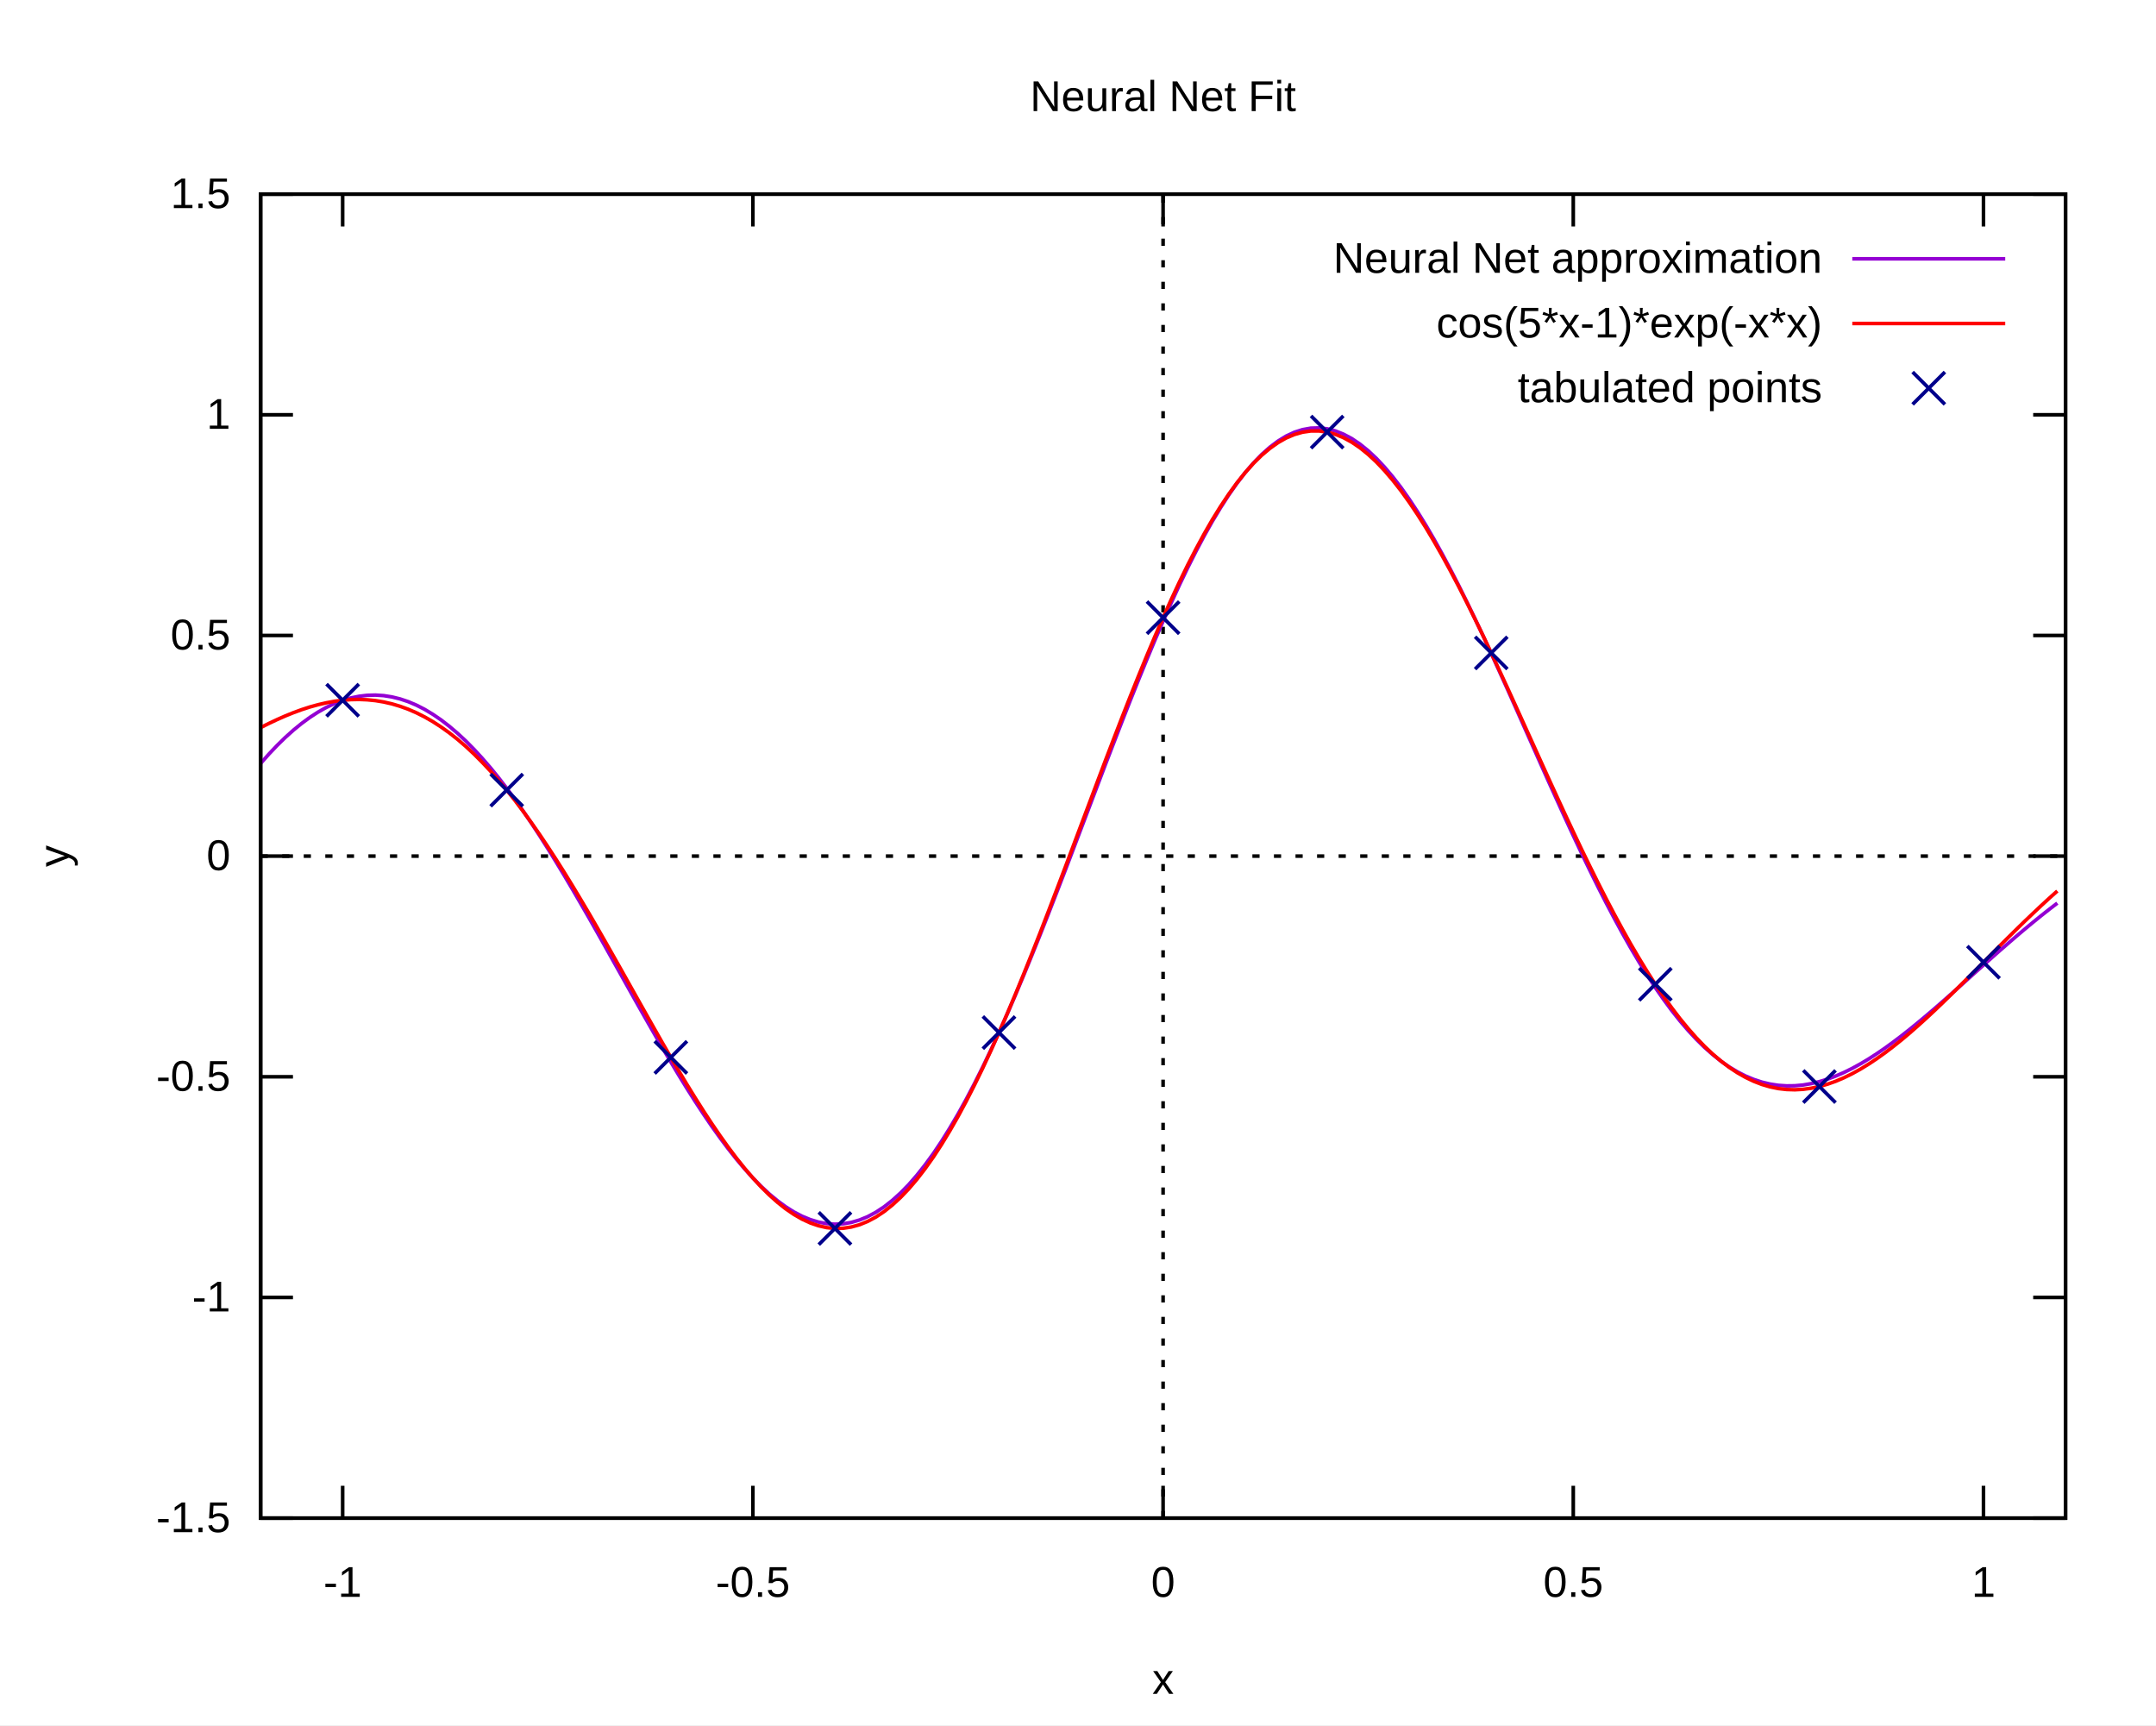
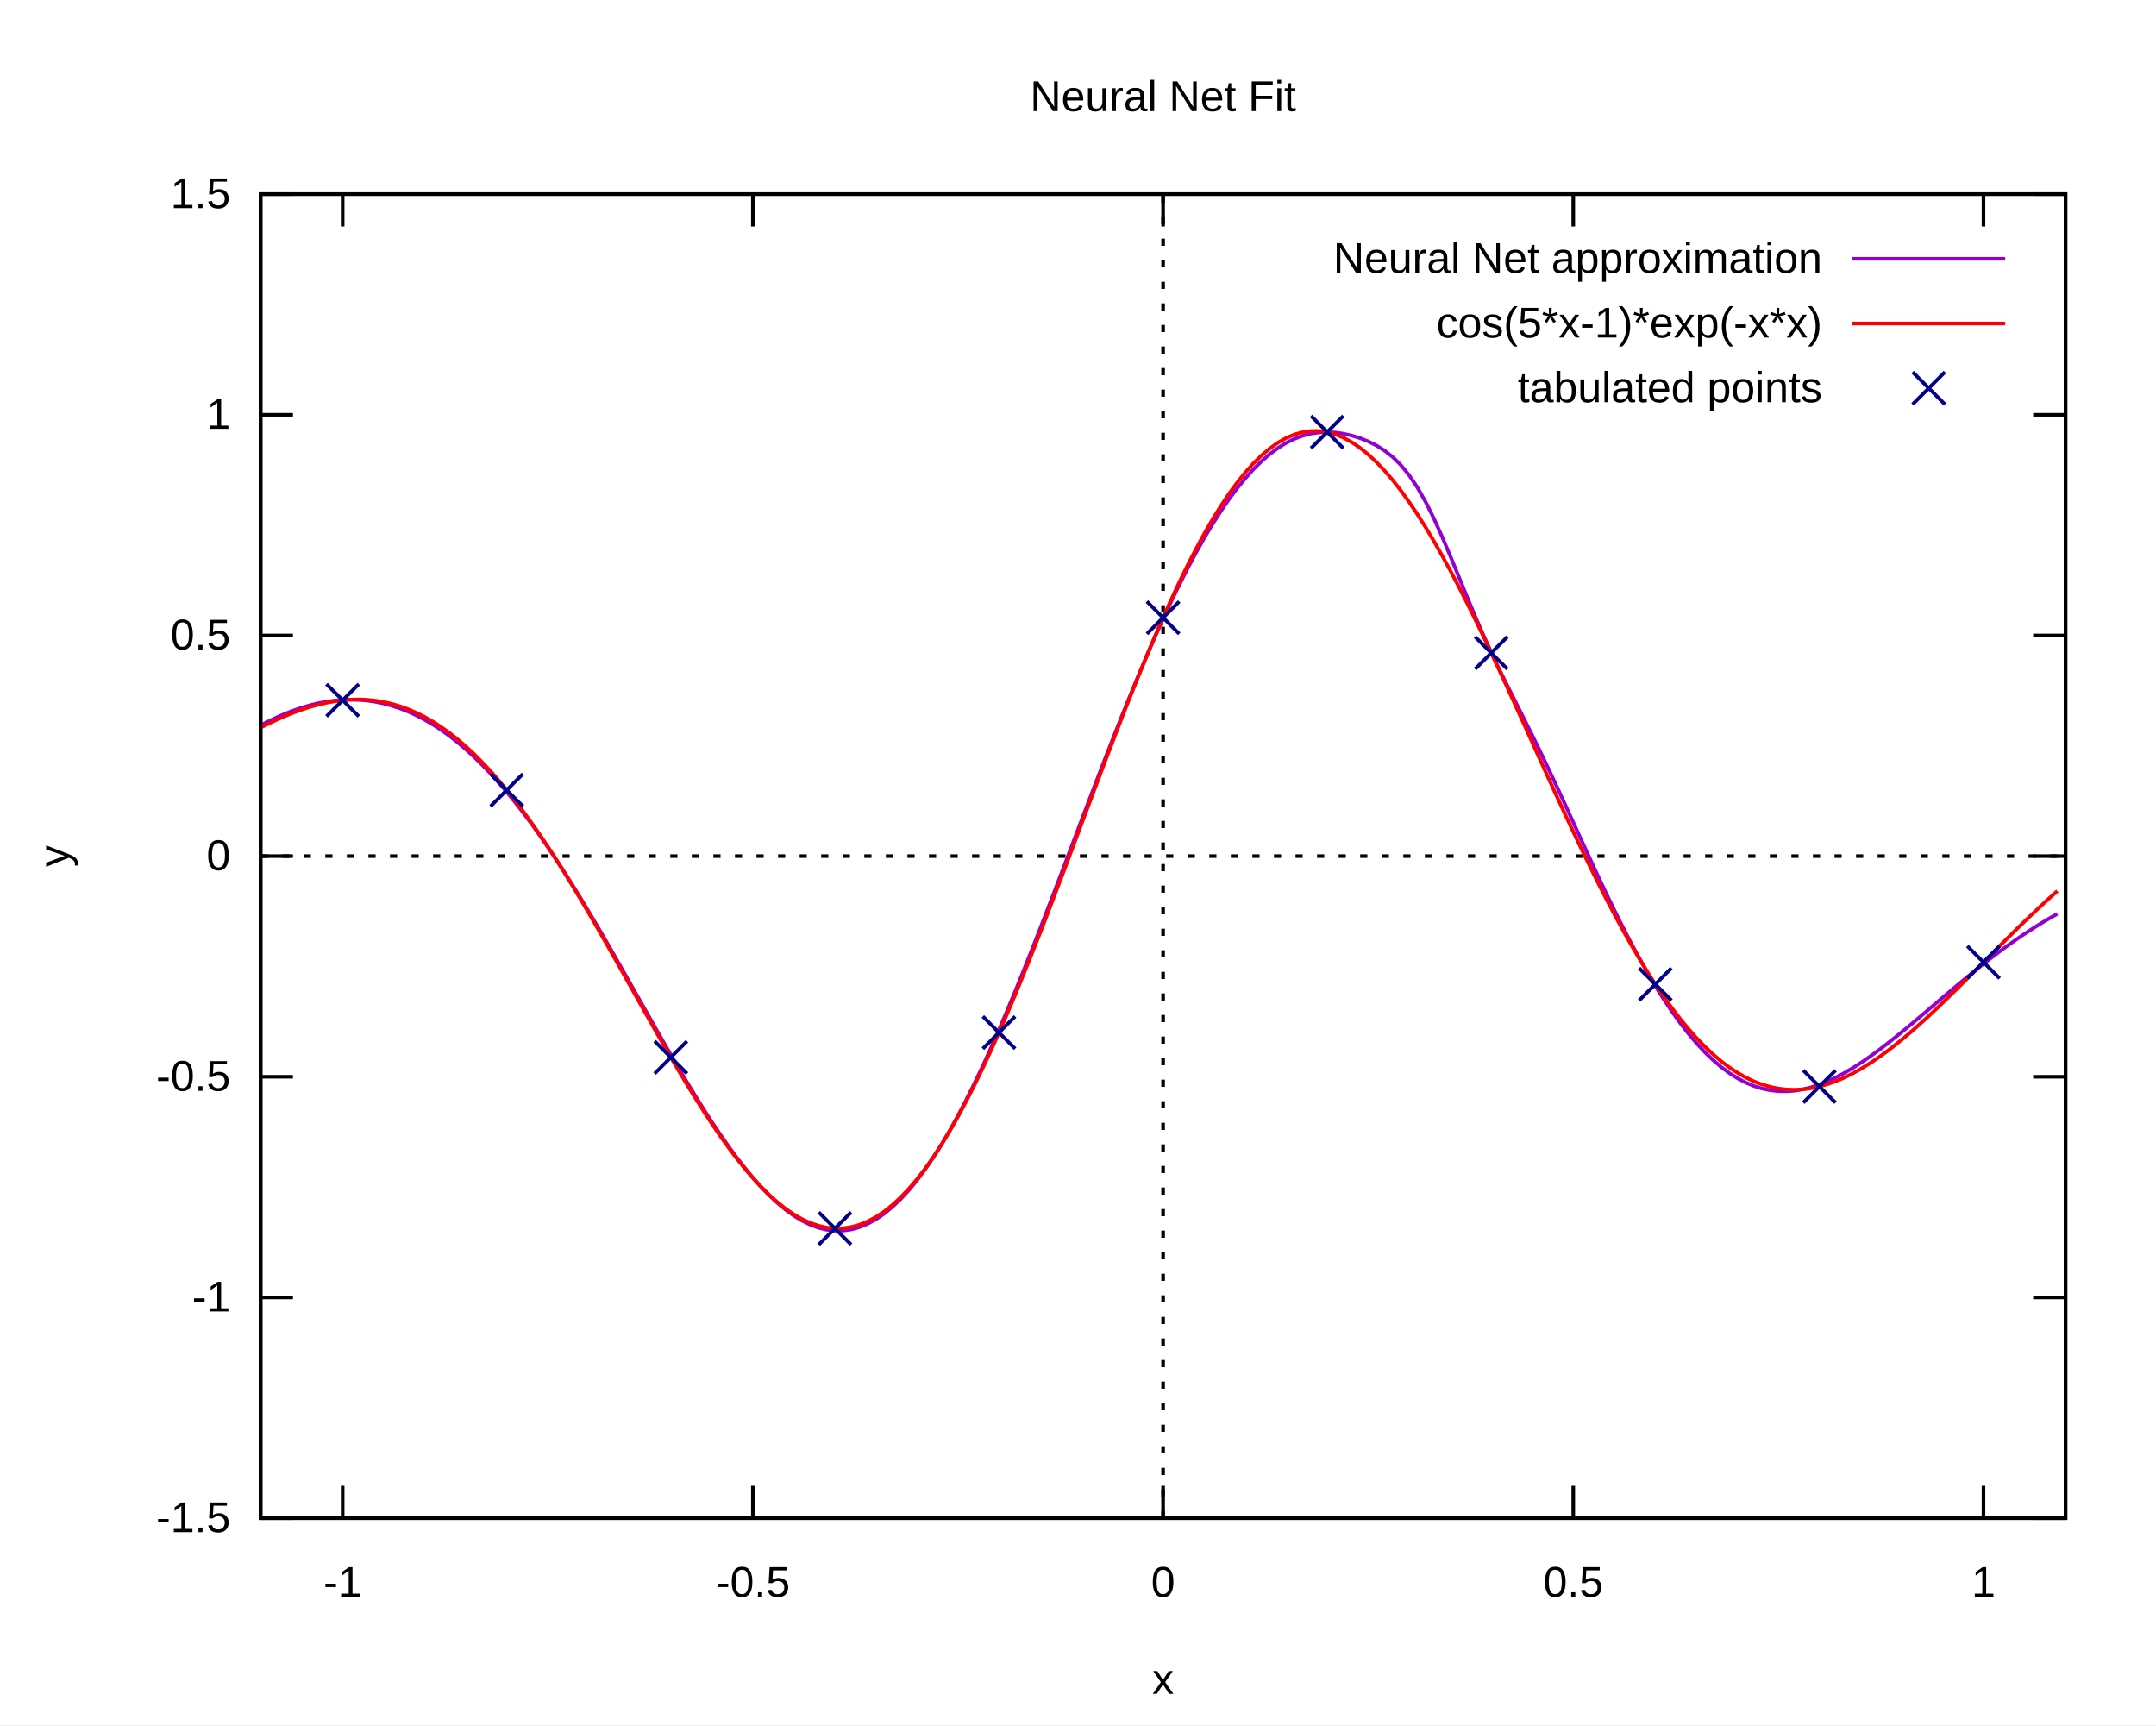
<svg xmlns="http://www.w3.org/2000/svg" xmlns:xlink="http://www.w3.org/1999/xlink" width="600" height="480" viewBox="0 0 600 480">
  <g id="gnuplot_canvas">
    <rect x="0" y="0" width="600" height="480" fill="#ffffff" />
    <defs>
      <circle id="gpDot" r="0.5" stroke-width="0.5" stroke="currentColor" />
      <path id="gpPt0" stroke-width="0.222" stroke="currentColor" d="M-1,0 h2 M0,-1 v2" />
      <path id="gpPt1" stroke-width="0.222" stroke="currentColor" d="M-1,-1 L1,1 M1,-1 L-1,1" />
      <path id="gpPt2" stroke-width="0.222" stroke="currentColor" d="M-1,0 L1,0 M0,-1 L0,1 M-1,-1 L1,1 M-1,1 L1,-1" />
      <rect id="gpPt3" stroke-width="0.222" stroke="currentColor" x="-1" y="-1" width="2" height="2" />
      <rect id="gpPt4" stroke-width="0.222" stroke="currentColor" fill="currentColor" x="-1" y="-1" width="2" height="2" />
      <circle id="gpPt5" stroke-width="0.222" stroke="currentColor" cx="0" cy="0" r="1" />
      <use xlink:href="#gpPt5" id="gpPt6" fill="currentColor" stroke="none" />
      <path id="gpPt7" stroke-width="0.222" stroke="currentColor" d="M0,-1.33 L-1.33,0.67 L1.33,0.67 z" />
      <use xlink:href="#gpPt7" id="gpPt8" fill="currentColor" stroke="none" />
      <use xlink:href="#gpPt7" id="gpPt9" stroke="currentColor" transform="rotate(180)" />
      <use xlink:href="#gpPt9" id="gpPt10" fill="currentColor" stroke="none" />
      <use xlink:href="#gpPt3" id="gpPt11" stroke="currentColor" transform="rotate(45)" />
      <use xlink:href="#gpPt11" id="gpPt12" fill="currentColor" stroke="none" />
      <path id="gpPt13" stroke-width="0.222" stroke="currentColor" d="M0,1.330 L1.265,0.411 L0.782,-1.067 L-0.782,-1.076 L-1.265,0.411 z" />
      <use xlink:href="#gpPt13" id="gpPt14" fill="currentColor" stroke="none" />
      <filter id="textbox" filterUnits="objectBoundingBox" x="0" y="0" height="1" width="1">
        <feFlood flood-color="#FFFFFF" flood-opacity="1" result="bgnd" />
        <feComposite in="SourceGraphic" in2="bgnd" operator="atop" />
      </filter>
      <filter id="greybox" filterUnits="objectBoundingBox" x="0" y="0" height="1" width="1">
        <feFlood flood-color="lightgrey" flood-opacity="1" result="grey" />
        <feComposite in="SourceGraphic" in2="grey" operator="atop" />
      </filter>
    </defs>
    <g fill="none" color="#FFFFFF" stroke="currentColor" stroke-width="1.00" stroke-linecap="butt" stroke-linejoin="miter">
</g>
    <g fill="none" color="black" stroke="currentColor" stroke-width="1.00" stroke-linecap="butt" stroke-linejoin="miter">
      <path stroke="black" d="M72.53,422.40 L81.53,422.40 M574.82,422.40 L565.82,422.40  " />
      <g transform="translate(64.14,426.30)" stroke="none" fill="black" font-family="Arial" font-size="12.00" text-anchor="end">
        <text>
          <tspan font-family="Arial">-1.5</tspan>
        </text>
      </g>
    </g>
    <g fill="none" color="black" stroke="currentColor" stroke-width="1.00" stroke-linecap="butt" stroke-linejoin="miter">
      <path stroke="black" d="M72.53,361.00 L81.53,361.00 M574.82,361.00 L565.82,361.00  " />
      <g transform="translate(64.14,364.90)" stroke="none" fill="black" font-family="Arial" font-size="12.00" text-anchor="end">
        <text>
          <tspan font-family="Arial">-1</tspan>
        </text>
      </g>
    </g>
    <g fill="none" color="black" stroke="currentColor" stroke-width="1.00" stroke-linecap="butt" stroke-linejoin="miter">
      <path stroke="black" d="M72.53,299.60 L81.53,299.60 M574.82,299.60 L565.82,299.60  " />
      <g transform="translate(64.14,303.50)" stroke="none" fill="black" font-family="Arial" font-size="12.00" text-anchor="end">
        <text>
          <tspan font-family="Arial">-0.5</tspan>
        </text>
      </g>
    </g>
    <g fill="none" color="black" stroke="currentColor" stroke-width="1.00" stroke-linecap="butt" stroke-linejoin="miter">
      <path stroke="black" d="M72.53,238.20 L81.53,238.20 M574.82,238.20 L565.82,238.20  " />
      <g transform="translate(64.14,242.10)" stroke="none" fill="black" font-family="Arial" font-size="12.00" text-anchor="end">
        <text>
          <tspan font-family="Arial"> 0</tspan>
        </text>
      </g>
    </g>
    <g fill="none" color="black" stroke="currentColor" stroke-width="1.00" stroke-linecap="butt" stroke-linejoin="miter">
      <path stroke="black" d="M72.53,176.81 L81.53,176.81 M574.82,176.81 L565.82,176.81  " />
      <g transform="translate(64.14,180.71)" stroke="none" fill="black" font-family="Arial" font-size="12.00" text-anchor="end">
        <text>
          <tspan font-family="Arial"> 0.5</tspan>
        </text>
      </g>
    </g>
    <g fill="none" color="black" stroke="currentColor" stroke-width="1.00" stroke-linecap="butt" stroke-linejoin="miter">
      <path stroke="black" d="M72.53,115.41 L81.53,115.41 M574.82,115.41 L565.82,115.41  " />
      <g transform="translate(64.14,119.31)" stroke="none" fill="black" font-family="Arial" font-size="12.00" text-anchor="end">
        <text>
          <tspan font-family="Arial"> 1</tspan>
        </text>
      </g>
    </g>
    <g fill="none" color="black" stroke="currentColor" stroke-width="1.00" stroke-linecap="butt" stroke-linejoin="miter">
      <path stroke="black" d="M72.53,54.01 L81.53,54.01 M574.82,54.01 L565.82,54.01  " />
      <g transform="translate(64.14,57.91)" stroke="none" fill="black" font-family="Arial" font-size="12.00" text-anchor="end">
        <text>
          <tspan font-family="Arial"> 1.5</tspan>
        </text>
      </g>
    </g>
    <g fill="none" color="black" stroke="currentColor" stroke-width="1.00" stroke-linecap="butt" stroke-linejoin="miter">
      <path stroke="black" d="M95.36,422.40 L95.36,413.40 M95.36,54.01 L95.36,63.01  " />
      <g transform="translate(95.36,444.30)" stroke="none" fill="black" font-family="Arial" font-size="12.00" text-anchor="middle">
        <text>
          <tspan font-family="Arial">-1</tspan>
        </text>
      </g>
    </g>
    <g fill="none" color="black" stroke="currentColor" stroke-width="1.00" stroke-linecap="butt" stroke-linejoin="miter">
      <path stroke="black" d="M209.52,422.40 L209.52,413.40 M209.52,54.01 L209.52,63.01  " />
      <g transform="translate(209.52,444.30)" stroke="none" fill="black" font-family="Arial" font-size="12.00" text-anchor="middle">
        <text>
          <tspan font-family="Arial">-0.5</tspan>
        </text>
      </g>
    </g>
    <g fill="none" color="black" stroke="currentColor" stroke-width="1.00" stroke-linecap="butt" stroke-linejoin="miter">
      <path stroke="black" d="M323.68,422.40 L323.68,413.40 M323.68,54.01 L323.68,63.01  " />
      <g transform="translate(323.68,444.30)" stroke="none" fill="black" font-family="Arial" font-size="12.00" text-anchor="middle">
        <text>
          <tspan font-family="Arial"> 0</tspan>
        </text>
      </g>
    </g>
    <g fill="none" color="black" stroke="currentColor" stroke-width="1.00" stroke-linecap="butt" stroke-linejoin="miter">
      <path stroke="black" d="M437.83,422.40 L437.83,413.40 M437.83,54.01 L437.83,63.01  " />
      <g transform="translate(437.83,444.30)" stroke="none" fill="black" font-family="Arial" font-size="12.00" text-anchor="middle">
        <text>
          <tspan font-family="Arial"> 0.5</tspan>
        </text>
      </g>
    </g>
    <g fill="none" color="black" stroke="currentColor" stroke-width="1.00" stroke-linecap="butt" stroke-linejoin="miter">
      <path stroke="black" d="M551.99,422.40 L551.99,413.40 M551.99,54.01 L551.99,63.01  " />
      <g transform="translate(551.99,444.30)" stroke="none" fill="black" font-family="Arial" font-size="12.00" text-anchor="middle">
        <text>
          <tspan font-family="Arial"> 1</tspan>
        </text>
      </g>
    </g>
    <g fill="none" color="black" stroke="currentColor" stroke-width="1.00" stroke-linecap="butt" stroke-linejoin="miter">
</g>
    <g fill="none" color="gray" stroke="currentColor" stroke-width="1.00" stroke-linecap="butt" stroke-linejoin="miter">
      <path stroke="black" stroke-dasharray="2,4" d="M72.53,238.20 L574.82,238.20  " />
    </g>
    <g fill="none" color="gray" stroke="currentColor" stroke-width="1.00" stroke-linecap="butt" stroke-linejoin="miter">
      <path stroke="black" stroke-dasharray="2,4" d="M323.68,422.40 L323.68,54.01  " />
    </g>
    <g fill="none" color="black" stroke="currentColor" stroke-width="1.00" stroke-linecap="butt" stroke-linejoin="miter">
      <path stroke="black" d="M72.53,54.01 L72.53,422.40 L574.82,422.40 L574.82,54.01 L72.53,54.01 Z  " />
    </g>
    <g fill="none" color="black" stroke="currentColor" stroke-width="1.00" stroke-linecap="butt" stroke-linejoin="miter">
      <g transform="translate(19.18,238.21) rotate(270)" stroke="none" fill="black" font-family="Arial" font-size="12.00" text-anchor="middle">
        <text>
          <tspan font-family="Arial">y</tspan>
        </text>
      </g>
    </g>
    <g fill="none" color="black" stroke="currentColor" stroke-width="1.00" stroke-linecap="butt" stroke-linejoin="miter">
      <g transform="translate(323.67,471.30)" stroke="none" fill="black" font-family="Arial" font-size="12.00" text-anchor="middle">
        <text>
          <tspan font-family="Arial">x</tspan>
        </text>
      </g>
    </g>
    <g fill="none" color="black" stroke="currentColor" stroke-width="1.00" stroke-linecap="butt" stroke-linejoin="miter">
</g>
    <g id="gnuplot_plot_1">
      <g fill="none" color="black" stroke="currentColor" stroke-width="1.00" stroke-linecap="butt" stroke-linejoin="miter">
        <g transform="translate(507.09,75.91)" stroke="none" fill="black" font-family="Arial" font-size="12.00" text-anchor="end">
          <text>
            <tspan font-family="Arial">Neural Net approximation</tspan>
          </text>
        </g>
      </g>
      <g fill="none" color="black" stroke="currentColor" stroke-width="1.00" stroke-linecap="butt" stroke-linejoin="miter">
-         <path stroke="rgb(148,   0, 211)" d="M515.48,72.01 L558.04,72.01 M72.53,212.42 L74.81,209.84 L77.10,207.43 L79.38,205.20 L81.66,203.15 L83.95,201.28   L86.23,199.61 L88.51,198.13 L90.80,196.84 L93.08,195.76 L95.36,194.88 L97.64,194.20 L99.93,193.73 L102.21,193.46   L104.49,193.40 L106.78,193.55 L109.06,193.91 L111.34,194.47 L113.63,195.24 L115.91,196.21 L118.19,197.38 L120.48,198.76   L122.76,200.32 L125.04,202.08 L127.33,204.03 L129.61,206.15 L131.89,208.46 L134.17,210.94 L136.46,213.58 L138.74,216.38   L141.02,219.33 L143.31,222.43 L145.59,225.66 L147.87,229.02 L150.16,232.50 L152.44,236.09 L154.72,239.77 L157.01,243.55   L159.29,247.40 L161.57,251.32 L163.86,255.29 L166.14,259.31 L168.42,263.36 L170.70,267.44 L172.99,271.52 L175.27,275.60   L177.55,279.66 L179.84,283.69 L182.12,287.69 L184.40,291.62 L186.69,295.49 L188.97,299.28 L191.25,302.98 L193.54,306.58   L195.82,310.05 L198.10,313.40 L200.39,316.60 L202.67,319.65 L204.95,322.53 L207.24,325.24 L209.52,327.76 L211.80,330.08   L214.08,332.20 L216.37,334.10 L218.65,335.77 L220.93,337.21 L223.22,338.40 L225.50,339.34 L227.78,340.03 L230.07,340.46   L232.35,340.62 L234.63,340.51 L236.92,340.12 L239.20,339.45 L241.48,338.51 L243.77,337.28 L246.05,335.78 L248.33,333.99   L250.61,331.93 L252.90,329.59 L255.18,326.97 L257.46,324.09 L259.75,320.95 L262.03,317.55 L264.31,313.89 L266.60,310.00   L268.88,305.88 L271.16,301.53 L273.45,296.97 L275.73,292.21 L278.01,287.26 L280.30,282.14 L282.58,276.85 L284.86,271.42   L287.14,265.85 L289.43,260.17 L291.71,254.39 L293.99,248.52 L296.28,242.59 L298.56,236.61 L300.84,230.60 L303.13,224.57   L305.41,218.55 L307.69,212.56 L309.98,206.61 L312.26,200.72 L314.54,194.91 L316.83,189.20 L319.11,183.61 L321.39,178.15   L323.68,172.84 L325.96,167.70 L328.24,162.74 L330.52,157.99 L332.81,153.45 L335.09,149.14 L337.37,145.08 L339.66,141.28   L341.94,137.74 L344.22,134.49 L346.51,131.52 L348.79,128.86 L351.07,126.50 L353.36,124.46 L355.64,122.74 L357.92,121.34   L360.21,120.27 L362.49,119.54 L364.77,119.13 L367.05,119.06 L369.34,119.31 L371.62,119.90 L373.90,120.81 L376.19,122.03   L378.47,123.57 L380.75,125.41 L383.04,127.55 L385.32,129.98 L387.60,132.68 L389.89,135.65 L392.17,138.88 L394.45,142.34   L396.74,146.03 L399.02,149.93 L401.30,154.03 L403.58,158.31 L405.87,162.75 L408.15,167.34 L410.43,172.06 L412.72,176.89   L415.00,181.82 L417.28,186.83 L419.57,191.90 L421.85,197.00 L424.13,202.14 L426.42,207.28 L428.70,212.41 L430.98,217.51   L433.27,222.57 L435.55,227.58 L437.83,232.50 L440.11,237.34 L442.40,242.08 L444.68,246.70 L446.96,251.18 L449.25,255.53   L451.53,259.72 L453.81,263.75 L456.10,267.61 L458.38,271.29 L460.66,274.78 L462.95,278.07 L465.23,281.16 L467.51,284.04   L469.80,286.71 L472.08,289.17 L474.36,291.42 L476.65,293.44 L478.93,295.25 L481.21,296.85 L483.49,298.22 L485.78,299.39   L488.06,300.34 L490.34,301.09 L492.63,301.63 L494.91,301.98 L497.19,302.13 L499.48,302.10 L501.76,301.89 L504.04,301.50   L506.33,300.95 L508.61,300.24 L510.89,299.39 L513.18,298.39 L515.46,297.26 L517.74,296.01 L520.02,294.65 L522.31,293.17   L524.59,291.61 L526.87,289.95 L529.16,288.22 L531.44,286.42 L533.72,284.56 L536.01,282.65 L538.29,280.70 L540.57,278.71   L542.86,276.69 L545.14,274.66 L547.42,272.62 L549.71,270.57 L551.99,268.53 L554.27,266.50 L556.55,264.48 L558.84,262.49   L561.12,260.52 L563.40,258.59 L565.69,256.69 L567.97,254.84 L570.25,253.04 L572.54,251.28  " />
+         <path stroke="rgb(148,   0, 211)" d="M515.48,72.01 L558.04,72.01 M72.53,201.84 L74.81,200.66 L77.10,199.57 L79.38,198.57 L81.66,197.69 L83.95,196.91   L86.23,196.24 L88.51,195.68 L90.80,195.24 L93.08,194.93 L95.36,194.73 L97.64,194.67 L99.93,194.74 L102.21,194.93   L104.49,195.27 L106.78,195.74 L109.06,196.36 L111.34,197.11 L113.63,198.01 L115.91,199.06 L118.19,200.26 L120.48,201.60   L122.76,203.09 L125.04,204.73 L127.33,206.53 L129.61,208.47 L131.89,210.56 L134.17,212.79 L136.46,215.17 L138.74,217.70   L141.02,220.36 L143.31,223.17 L145.59,226.10 L147.87,229.16 L150.16,232.35 L152.44,235.65 L154.72,239.06 L157.01,242.58   L159.29,246.20 L161.57,249.90 L163.86,253.68 L166.14,257.53 L168.42,261.44 L170.70,265.40 L172.99,269.40 L175.27,273.42   L177.55,277.46 L179.84,281.49 L182.12,285.52 L184.40,289.52 L186.69,293.48 L188.97,297.38 L191.25,301.22 L193.54,304.97   L195.82,308.63 L198.10,312.17 L200.39,315.58 L202.67,318.86 L204.95,321.97 L207.24,324.92 L209.52,327.68 L211.80,330.24   L214.08,332.60 L216.37,334.72 L218.65,336.62 L220.93,338.26 L223.22,339.65 L225.50,340.77 L227.78,341.61 L230.07,342.17   L232.35,342.44 L234.63,342.41 L236.92,342.08 L239.20,341.44 L241.48,340.50 L243.77,339.25 L246.05,337.69 L248.33,335.82   L250.61,333.65 L252.90,331.18 L255.18,328.42 L257.46,325.36 L259.75,322.03 L262.03,318.42 L264.31,314.55 L266.60,310.42   L268.88,306.06 L271.16,301.47 L273.45,296.68 L275.73,291.68 L278.01,286.50 L280.30,281.16 L282.58,275.67 L284.86,270.04   L287.14,264.31 L289.43,258.48 L291.71,252.57 L293.99,246.61 L296.28,240.61 L298.56,234.59 L300.84,228.57 L303.13,222.57   L305.41,216.60 L307.69,210.69 L309.98,204.85 L312.26,199.09 L314.54,193.45 L316.83,187.92 L319.11,182.53 L321.39,177.29   L323.68,172.22 L325.96,167.32 L328.24,162.62 L330.52,158.12 L332.81,153.83 L335.09,149.77 L337.37,145.94 L339.66,142.36   L341.94,139.03 L344.22,135.95 L346.51,133.14 L348.79,130.61 L351.07,128.34 L353.36,126.36 L355.64,124.66 L357.92,123.24   L360.21,122.11 L362.49,121.25 L364.77,120.65 L367.05,120.32 L369.34,120.22 L371.62,120.35 L373.90,120.68 L376.19,121.20   L378.47,121.90 L380.75,122.80 L383.04,123.94 L385.32,125.38 L387.60,127.18 L389.89,129.44 L392.17,132.24 L394.45,135.63   L396.74,139.64 L399.02,144.21 L401.30,149.27 L403.58,154.66 L405.87,160.22 L408.15,165.79 L410.43,171.25 L412.72,176.50   L415.00,181.52 L417.28,186.31 L419.57,190.95 L421.85,195.49 L424.13,200.02 L426.42,204.60 L428.70,209.27 L430.98,214.03   L433.27,218.90 L435.55,223.84 L437.83,228.83 L440.11,233.82 L442.40,238.79 L444.68,243.69 L446.96,248.51 L449.25,253.21   L451.53,257.77 L453.81,262.18 L456.10,266.41 L458.38,270.46 L460.66,274.31 L462.95,277.95 L465.23,281.36 L467.51,284.55   L469.80,287.50 L472.08,290.21 L474.36,292.67 L476.65,294.88 L478.93,296.84 L481.21,298.54 L483.49,299.99 L485.78,301.20   L488.06,302.15 L490.34,302.87 L492.63,303.35 L494.91,303.61 L497.19,303.64 L499.48,303.47 L501.76,303.09 L504.04,302.53   L506.33,301.78 L508.61,300.87 L510.89,299.80 L513.18,298.59 L515.46,297.26 L517.74,295.80 L520.02,294.24 L522.31,292.60   L524.59,290.87 L526.87,289.08 L529.16,287.23 L531.44,285.35 L533.72,283.43 L536.01,281.50 L538.29,279.55 L540.57,277.61   L542.86,275.68 L545.14,273.76 L547.42,271.87 L549.71,270.01 L551.99,268.19 L554.27,266.42 L556.55,264.69 L558.84,263.02   L561.12,261.40 L563.40,259.85 L565.69,258.36 L567.97,256.93 L570.25,255.57 L572.54,254.27  " />
      </g>
    </g>
    <g id="gnuplot_plot_2">
      <g fill="none" color="black" stroke="currentColor" stroke-width="1.00" stroke-linecap="butt" stroke-linejoin="miter">
        <g transform="translate(507.09,93.91)" stroke="none" fill="black" font-family="Arial" font-size="12.00" text-anchor="end">
          <text>
            <tspan font-family="Arial">cos(5*x-1)*exp(-x*x)</tspan>
          </text>
        </g>
      </g>
      <g fill="none" color="black" stroke="currentColor" stroke-width="1.00" stroke-linecap="butt" stroke-linejoin="miter">
        <path stroke="rgb(255,   0,   0)" d="M515.48,90.01 L558.04,90.01 M72.53,202.44 L74.81,201.30 L77.10,200.22 L79.38,199.21 L81.66,198.29 L83.95,197.45   L86.23,196.71 L88.51,196.08 L90.80,195.55 L93.08,195.13 L95.36,194.83 L97.64,194.66 L99.93,194.61 L102.21,194.71   L104.49,194.94 L106.78,195.32 L109.06,195.84 L111.34,196.52 L113.63,197.35 L115.91,198.34 L118.19,199.49 L120.48,200.80   L122.76,202.28 L125.04,203.91 L127.33,205.71 L129.61,207.67 L131.89,209.79 L134.17,212.08 L136.46,214.51 L138.74,217.10   L141.02,219.84 L143.31,222.72 L145.59,225.74 L147.87,228.89 L150.16,232.17 L152.44,235.57 L154.72,239.08 L157.01,242.70   L159.29,246.41 L161.57,250.20 L163.86,254.06 L166.14,257.99 L168.42,261.97 L170.70,265.99 L172.99,270.04 L175.27,274.11   L177.55,278.17 L179.84,282.23 L182.12,286.26 L184.40,290.26 L186.69,294.20 L188.97,298.08 L191.25,301.88 L193.54,305.59   L195.82,309.19 L198.10,312.66 L200.39,316.01 L202.67,319.20 L204.95,322.23 L207.24,325.09 L209.52,327.76 L211.80,330.23   L214.08,332.49 L216.37,334.53 L218.65,336.34 L220.93,337.90 L223.22,339.22 L225.50,340.27 L227.78,341.05 L230.07,341.57   L232.35,341.80 L234.63,341.75 L236.92,341.40 L239.20,340.77 L241.48,339.84 L243.77,338.62 L246.05,337.10 L248.33,335.29   L250.61,333.19 L252.90,330.79 L255.18,328.12 L257.46,325.16 L259.75,321.93 L262.03,318.43 L264.31,314.67 L266.60,310.67   L268.88,306.43 L271.16,301.96 L273.45,297.27 L275.73,292.38 L278.01,287.30 L280.30,282.05 L282.58,276.64 L284.86,271.08   L287.14,265.40 L289.43,259.61 L291.71,253.72 L293.99,247.76 L296.28,241.74 L298.56,235.68 L300.84,229.61 L303.13,223.53   L305.41,217.47 L307.69,211.44 L309.98,205.48 L312.26,199.58 L314.54,193.78 L316.83,188.09 L319.11,182.53 L321.39,177.11   L323.68,171.86 L325.96,166.78 L328.24,161.90 L330.52,157.23 L332.81,152.79 L335.09,148.58 L337.37,144.62 L339.66,140.93   L341.94,137.50 L344.22,134.36 L346.51,131.51 L348.79,128.96 L351.07,126.72 L353.36,124.79 L355.64,123.17 L357.92,121.87   L360.21,120.90 L362.49,120.25 L364.77,119.92 L367.05,119.91 L369.34,120.22 L371.62,120.85 L373.90,121.79 L376.19,123.04   L378.47,124.59 L380.75,126.43 L383.04,128.56 L385.32,130.96 L387.60,133.63 L389.89,136.55 L392.17,139.72 L394.45,143.11   L396.74,146.72 L399.02,150.54 L401.30,154.54 L403.58,158.72 L405.87,163.05 L408.15,167.53 L410.43,172.14 L412.72,176.85   L415.00,181.67 L417.28,186.56 L419.57,191.51 L421.85,196.51 L424.13,201.54 L426.42,206.58 L428.70,211.62 L430.98,216.64   L433.27,221.63 L435.55,226.57 L437.83,231.44 L440.11,236.24 L442.40,240.94 L444.68,245.54 L446.96,250.02 L449.25,254.38   L451.53,258.59 L453.81,262.66 L456.10,266.56 L458.38,270.30 L460.66,273.86 L462.95,277.23 L465.23,280.41 L467.51,283.40   L469.80,286.18 L472.08,288.76 L474.36,291.13 L476.65,293.29 L478.93,295.23 L481.21,296.96 L483.49,298.47 L485.78,299.77   L488.06,300.86 L490.34,301.74 L492.63,302.41 L494.91,302.88 L497.19,303.14 L499.48,303.21 L501.76,303.09 L504.04,302.79   L506.33,302.31 L508.61,301.65 L510.89,300.84 L513.18,299.86 L515.46,298.74 L517.74,297.48 L520.02,296.08 L522.31,294.56   L524.59,292.93 L526.87,291.19 L529.16,289.36 L531.44,287.44 L533.72,285.44 L536.01,283.37 L538.29,281.25 L540.57,279.07   L542.86,276.85 L545.14,274.60 L547.42,272.32 L549.71,270.03 L551.99,267.73 L554.27,265.43 L556.55,263.14 L558.84,260.87   L561.12,258.62 L563.40,256.39 L565.69,254.21 L567.97,252.06 L570.25,249.96 L572.54,247.91  " />
      </g>
    </g>
    <g id="gnuplot_plot_3">
      <g fill="none" color="black" stroke="currentColor" stroke-width="1.00" stroke-linecap="butt" stroke-linejoin="miter">
        <g transform="translate(507.09,111.91)" stroke="none" fill="black" font-family="Arial" font-size="12.00" text-anchor="end">
          <text>
            <tspan font-family="Arial">tabulated points</tspan>
          </text>
        </g>
      </g>
      <g fill="none" color="black" stroke="currentColor" stroke-width="1.00" stroke-linecap="butt" stroke-linejoin="miter">
        <use xlink:href="#gpPt1" transform="translate(95.36,194.83) scale(4.50)" color="rgb(  0,   0, 139)" />
        <use xlink:href="#gpPt1" transform="translate(141.02,219.84) scale(4.50)" color="rgb(  0,   0, 139)" />
        <use xlink:href="#gpPt1" transform="translate(186.69,294.20) scale(4.50)" color="rgb(  0,   0, 139)" />
        <use xlink:href="#gpPt1" transform="translate(232.35,341.80) scale(4.50)" color="rgb(  0,   0, 139)" />
        <use xlink:href="#gpPt1" transform="translate(278.01,287.30) scale(4.50)" color="rgb(  0,   0, 139)" />
        <use xlink:href="#gpPt1" transform="translate(323.68,171.86) scale(4.50)" color="rgb(  0,   0, 139)" />
        <use xlink:href="#gpPt1" transform="translate(369.34,120.22) scale(4.50)" color="rgb(  0,   0, 139)" />
        <use xlink:href="#gpPt1" transform="translate(415.00,181.67) scale(4.50)" color="rgb(  0,   0, 139)" />
        <use xlink:href="#gpPt1" transform="translate(460.66,273.86) scale(4.50)" color="rgb(  0,   0, 139)" />
        <use xlink:href="#gpPt1" transform="translate(506.33,302.31) scale(4.50)" color="rgb(  0,   0, 139)" />
        <use xlink:href="#gpPt1" transform="translate(551.99,267.73) scale(4.50)" color="rgb(  0,   0, 139)" />
        <use xlink:href="#gpPt1" transform="translate(536.76,108.01) scale(4.50)" color="rgb(  0,   0, 139)" />
      </g>
    </g>
    <g fill="none" color="#FFFFFF" stroke="rgb(  0,   0, 139)" stroke-width="2.00" stroke-linecap="butt" stroke-linejoin="miter">
</g>
    <g fill="none" color="black" stroke="currentColor" stroke-width="2.00" stroke-linecap="butt" stroke-linejoin="miter">
</g>
    <g fill="none" color="black" stroke="black" stroke-width="1.00" stroke-linecap="butt" stroke-linejoin="miter">
</g>
    <g fill="none" color="black" stroke="currentColor" stroke-width="1.00" stroke-linecap="butt" stroke-linejoin="miter">
      <path stroke="black" d="M72.53,54.01 L72.53,422.40 L574.82,422.40 L574.82,54.01 L72.53,54.01 Z  " />
    </g>
    <g fill="none" color="black" stroke="currentColor" stroke-width="1.00" stroke-linecap="butt" stroke-linejoin="miter">
      <g transform="translate(323.67,30.91)" stroke="none" fill="black" font-family="Arial" font-size="12.00" text-anchor="middle">
        <text>
          <tspan font-family="Arial">Neural Net Fit</tspan>
        </text>
      </g>
    </g>
    <g fill="none" color="black" stroke="currentColor" stroke-width="1.00" stroke-linecap="butt" stroke-linejoin="miter">
</g>
  </g>
</svg>
